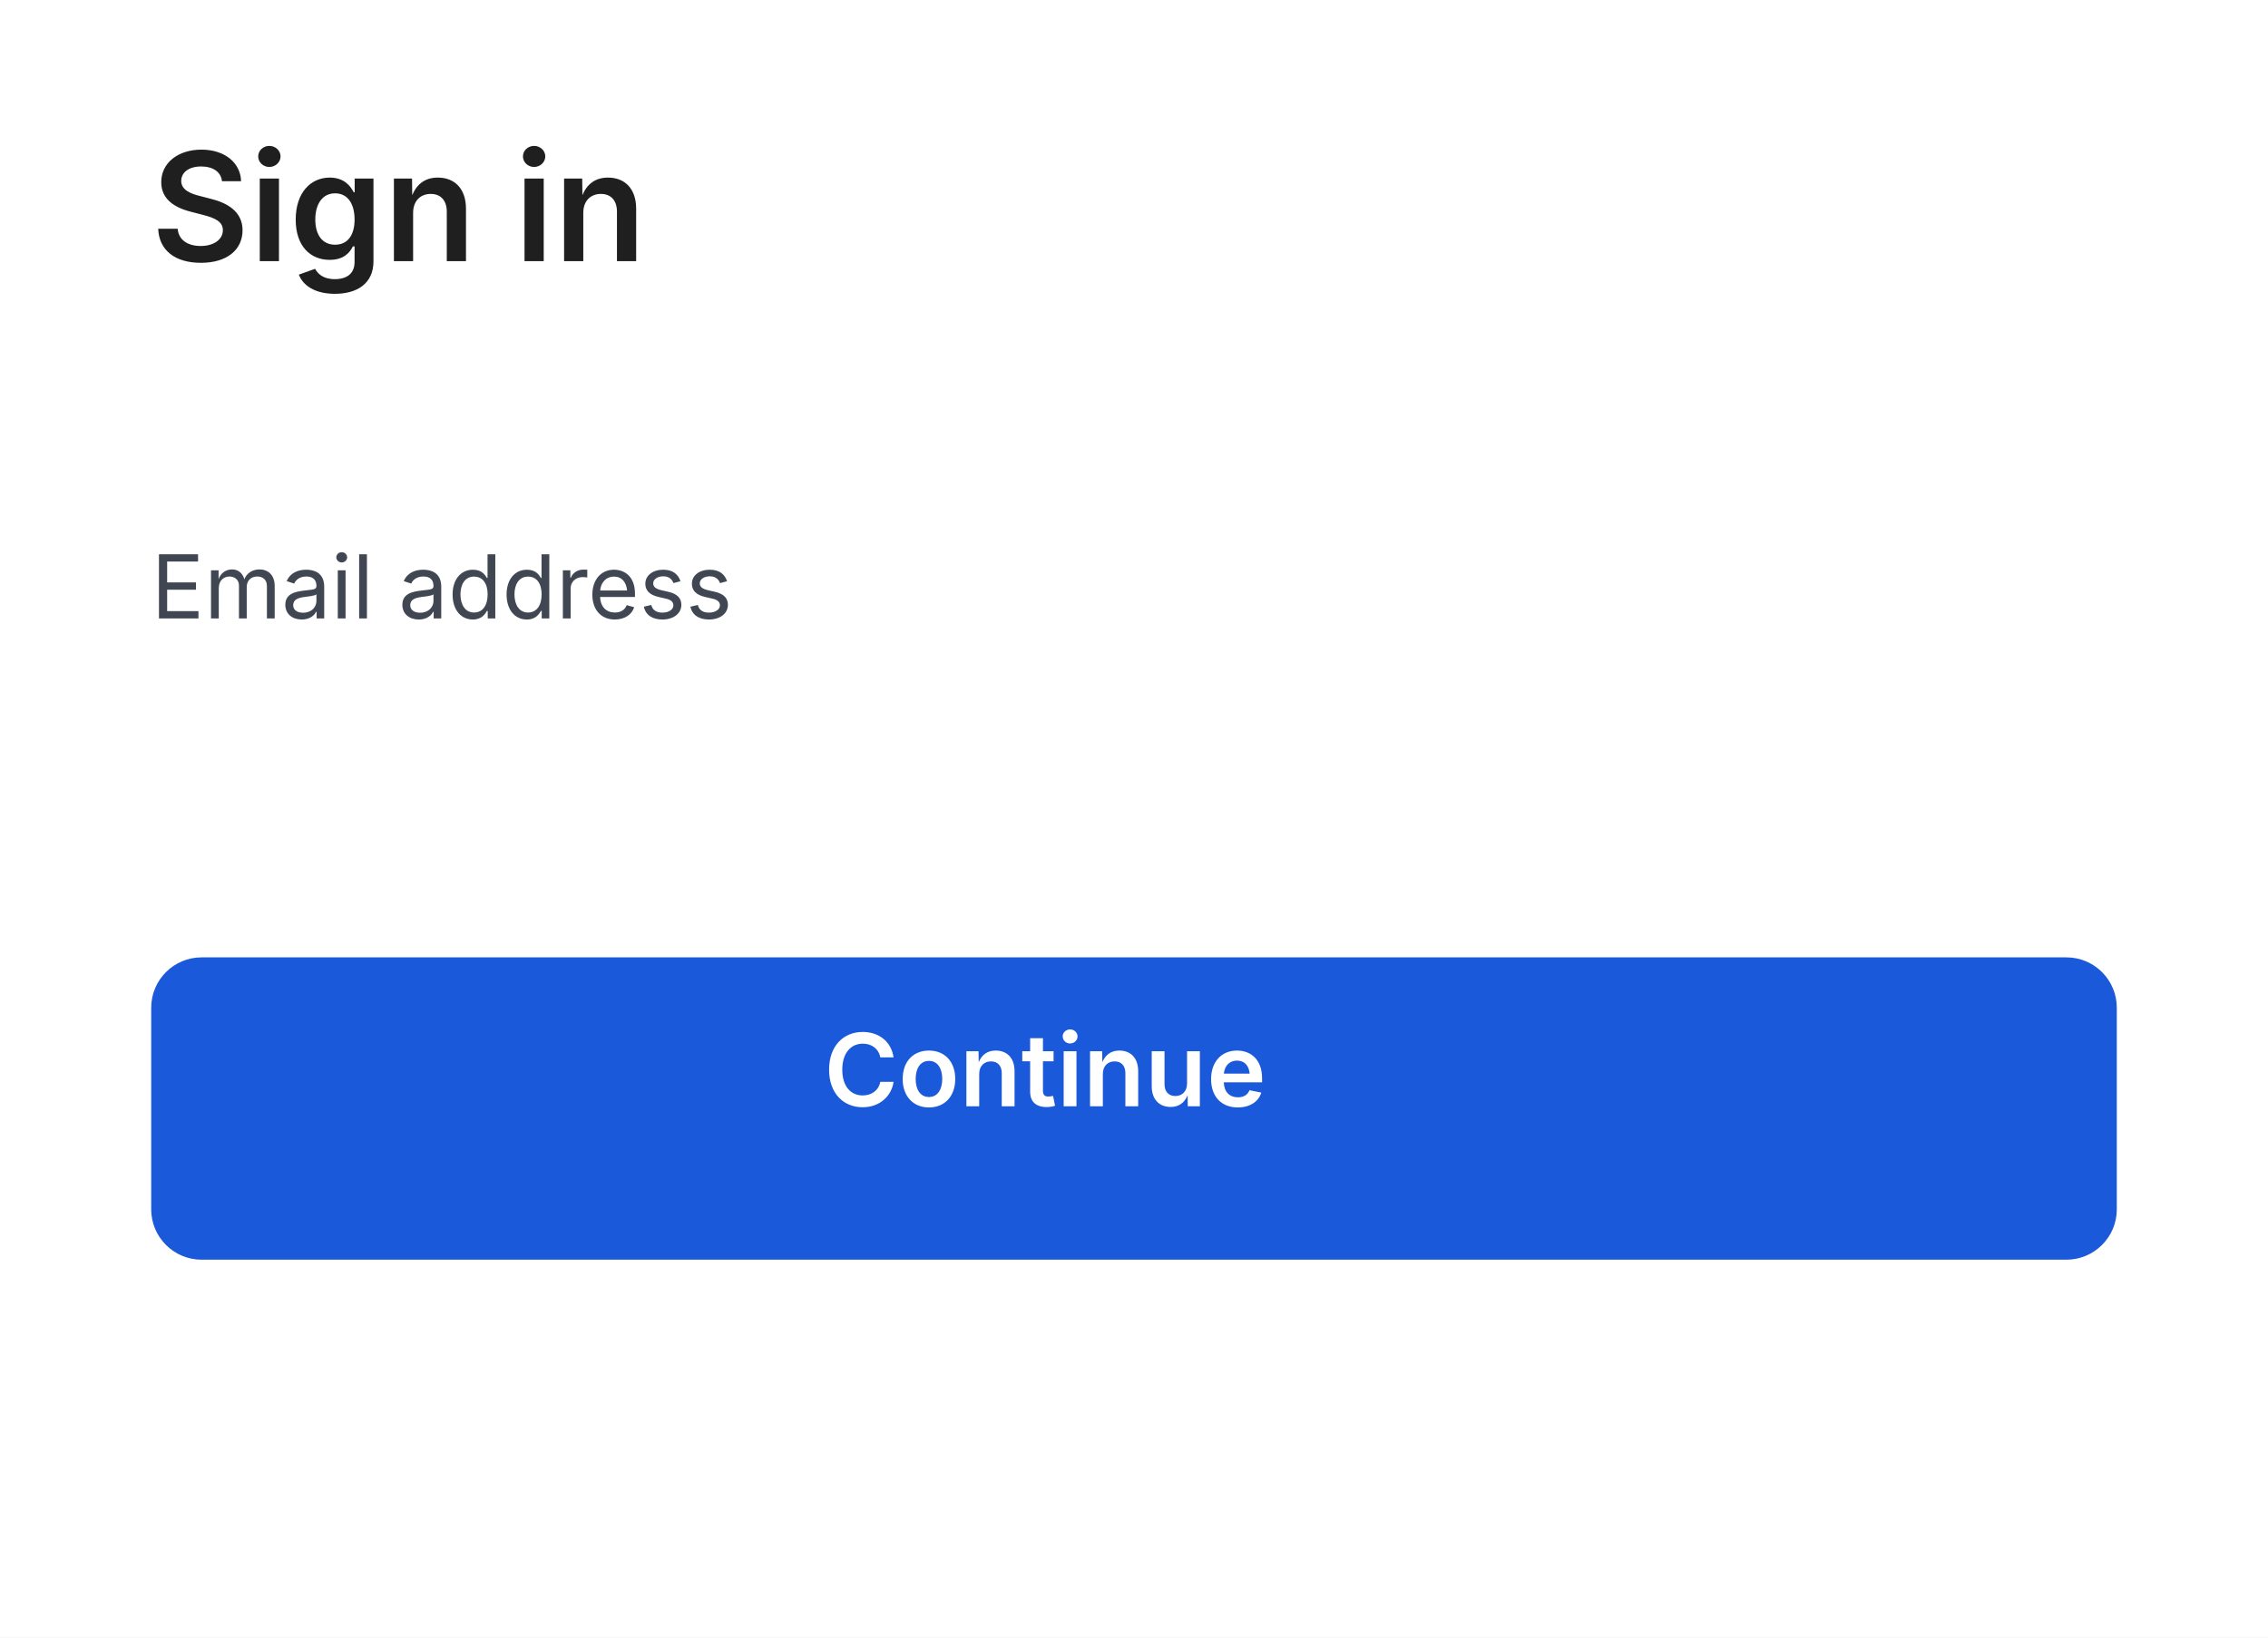
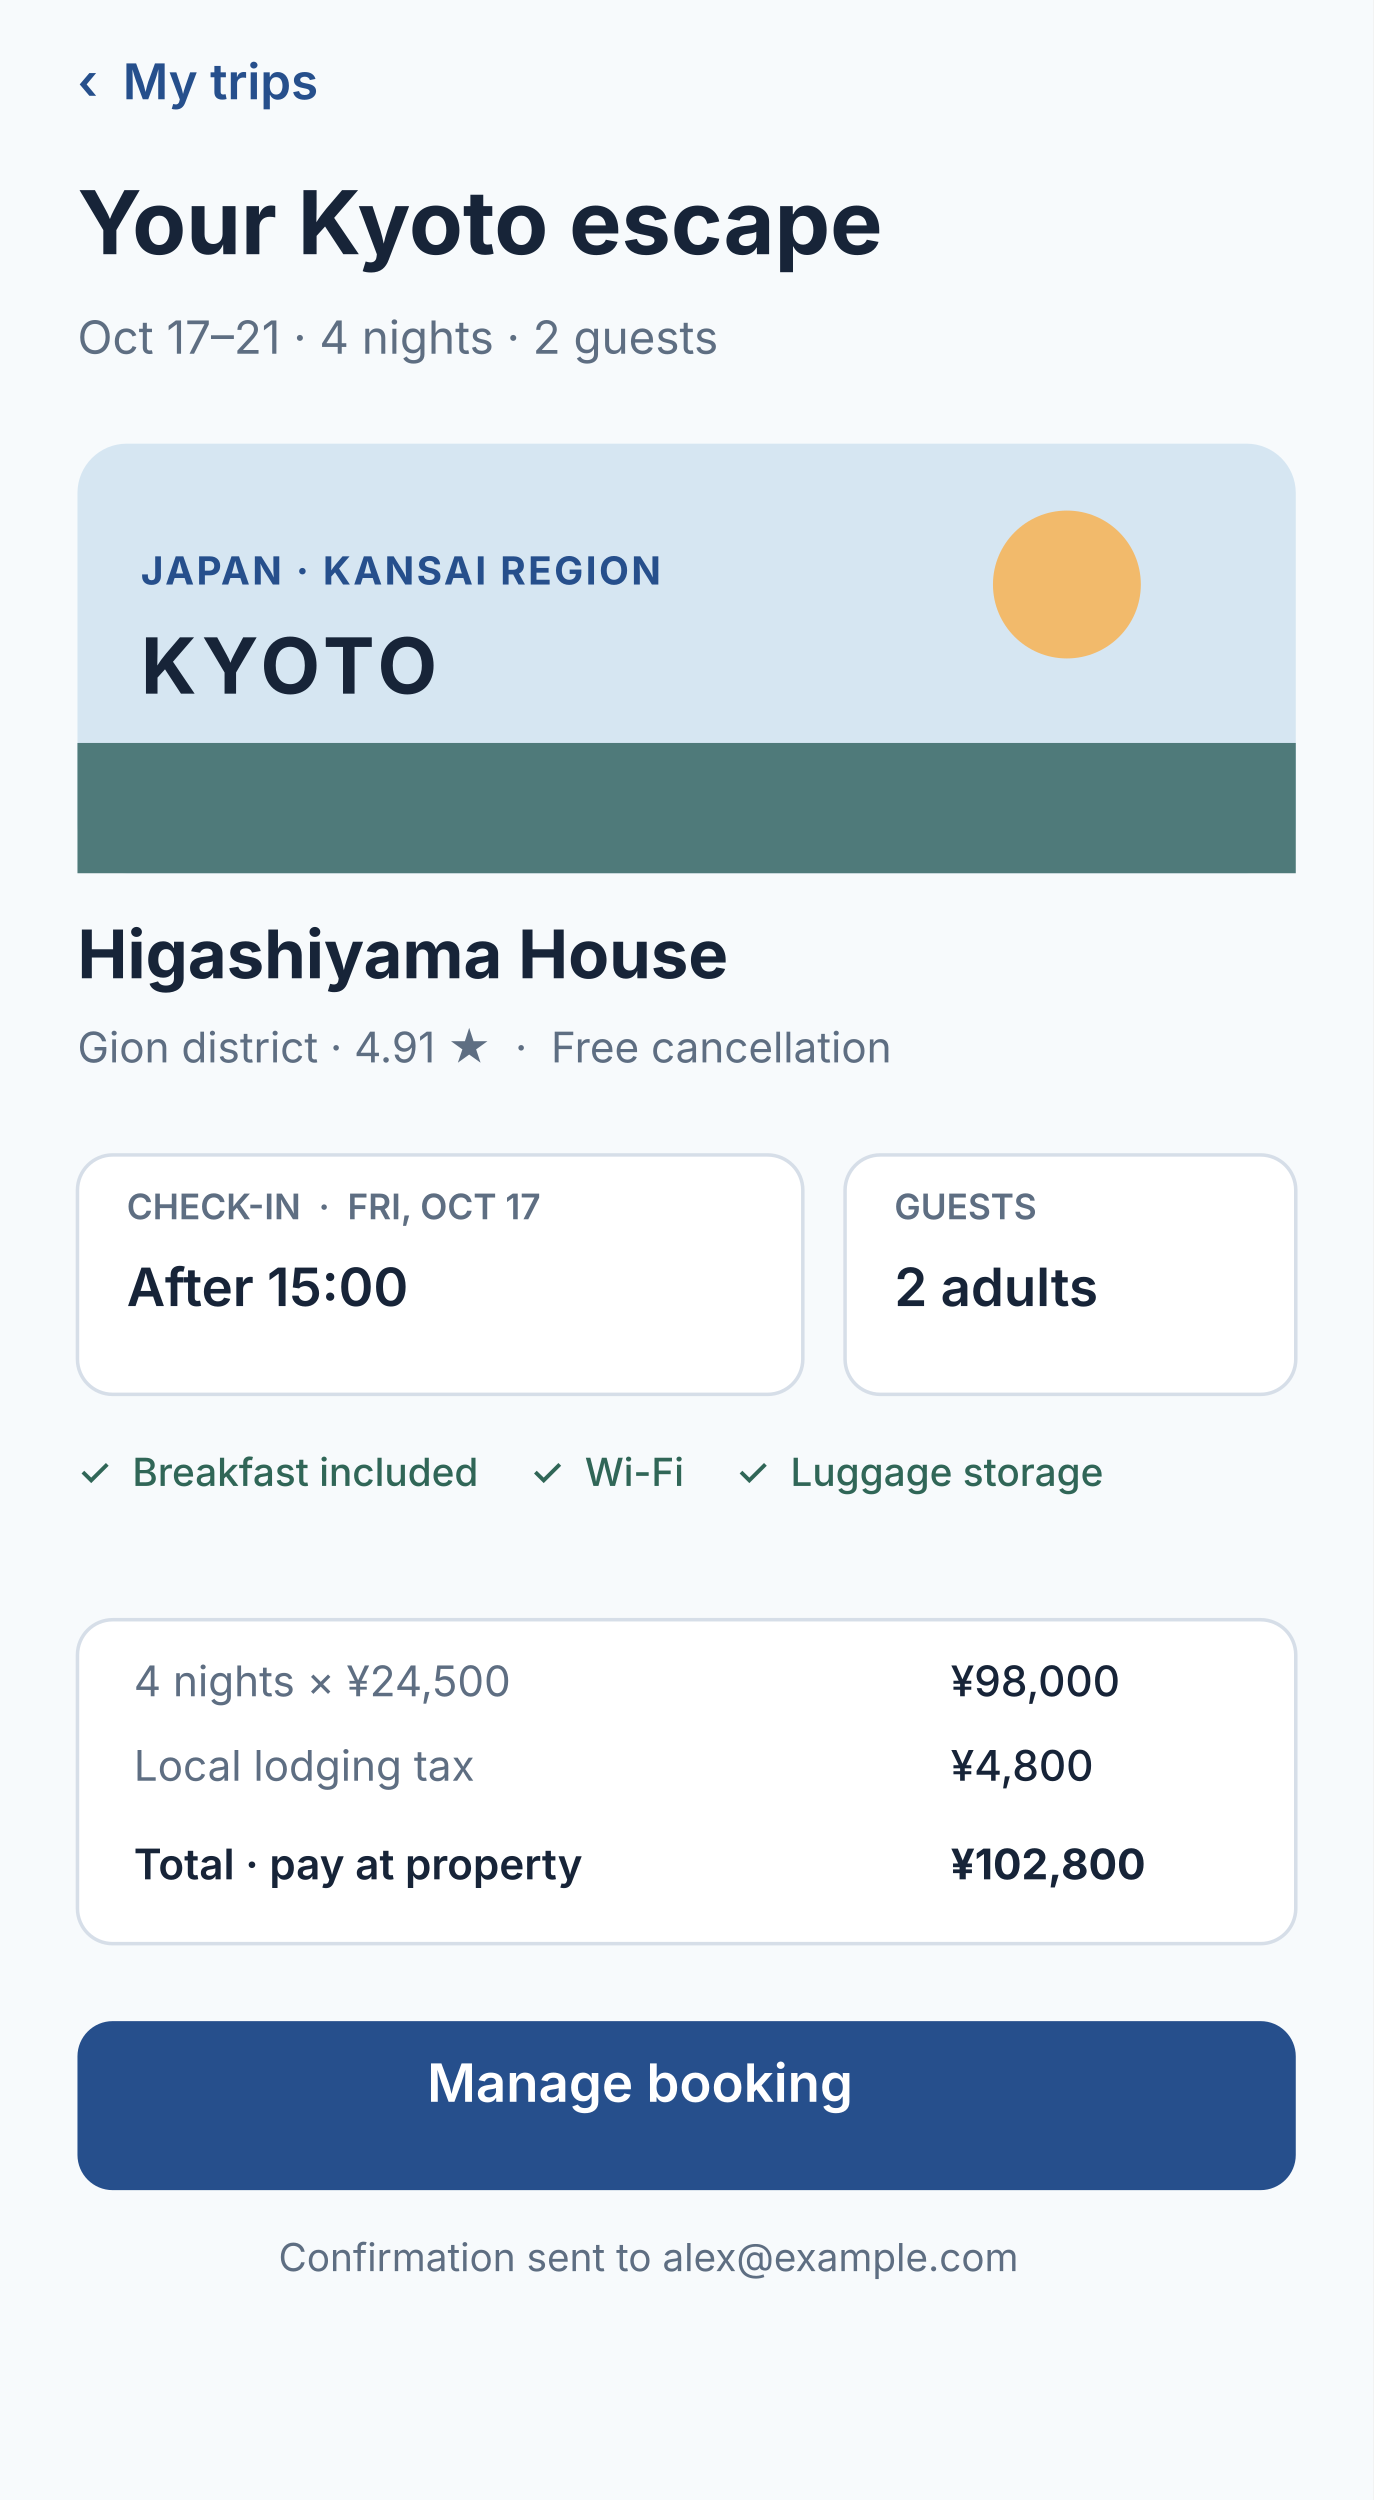
- <svg xmlns="http://www.w3.org/2000/svg" width="360" height="260" viewBox="0 0 360 260">
+ <svg xmlns="http://www.w3.org/2000/svg" width="390" height="710" viewBox="0 0 390 710">
  <g>
-     <rect x="0" y="0" width="360" height="260" fill="#ffffff" stroke="none" />
+     <rect x="0" y="0" width="390" height="710" fill="#f7fafc" stroke="none" />
    <g>
-       <text font-family="Inter, sans-serif" font-size="24" font-weight="600" letter-spacing="0" text-anchor="start" dominant-baseline="text-before-edge" xml:space="preserve" fill="#1f1f1f">
-         <tspan x="24" y="24">Sign in</tspan>
+       <text font-family="Inter, sans-serif" font-size="14" font-weight="600" letter-spacing="0" text-anchor="start" dominant-baseline="text-before-edge" xml:space="preserve" fill="#264f8c">
+         <tspan x="22" y="18">‹  My trips</tspan>
      </text>
    </g>
    <g>
-       <text font-family="Inter, sans-serif" font-size="14" font-weight="400" letter-spacing="0" text-anchor="start" dominant-baseline="text-before-edge" xml:space="preserve" fill="#404752">
-         <tspan x="24" y="88">Email address</tspan>
+       <text font-family="Inter, sans-serif" font-size="25" font-weight="700" letter-spacing="0" text-anchor="start" dominant-baseline="text-before-edge" xml:space="preserve" fill="#172438">
+         <tspan x="22" y="54">Your Kyoto escape</tspan>
      </text>
    </g>
    <g>
-       <rect x="24" y="152" width="312" height="48" rx="8" fill="#1a59d9" stroke="none" />
+       <text font-family="Inter, sans-serif" font-size="13" font-weight="400" letter-spacing="0" text-anchor="start" dominant-baseline="text-before-edge" xml:space="preserve" fill="#5e6e82">
+         <tspan x="22" y="91">Oct 17–21 · 4 nights · 2 guests</tspan>
+       </text>
    </g>
    <g>
-       <text font-family="Inter, sans-serif" font-size="16" font-weight="600" letter-spacing="0" text-anchor="middle" dominant-baseline="text-before-edge" xml:space="preserve" fill="#ffffff">
-         <tspan x="180" y="164">Continue</tspan>
+       <rect x="22" y="126" width="346" height="122" rx="14" fill="#d6e6f2" stroke="none" />
+     </g>
+     <g>
+       <ellipse cx="303" cy="166" rx="21" ry="21" fill="#f2ba6b" stroke="none" />
+     </g>
+     <g>
+       <rect x="22" y="211" width="346" height="37" fill="#4f7a7a" stroke="none" />
+     </g>
+     <g>
+       <text font-family="Inter, sans-serif" font-size="11" font-weight="700" letter-spacing="0.7" text-anchor="start" dominant-baseline="text-before-edge" xml:space="preserve" fill="#264f8c">
+         <tspan x="40" y="158">JAPAN · KANSAI REGION</tspan>
+       </text>
+     </g>
+     <g>
+       <text font-family="Inter, sans-serif" font-size="22" font-weight="700" letter-spacing="1.5" text-anchor="start" dominant-baseline="text-before-edge" xml:space="preserve" fill="#172438">
+         <tspan x="40" y="181">KYOTO</tspan>
+       </text>
+     </g>
+     <g>
+       <text font-family="Inter, sans-serif" font-size="19" font-weight="650" letter-spacing="0" text-anchor="start" dominant-baseline="text-before-edge" xml:space="preserve" fill="#172438">
+         <tspan x="22" y="264">Higashiyama House</tspan>
+       </text>
+     </g>
+     <g>
+       <text font-family="Inter, sans-serif" font-size="12" font-weight="400" letter-spacing="0" text-anchor="start" dominant-baseline="text-before-edge" xml:space="preserve" fill="#5e6e82">
+         <tspan x="22" y="293">Gion district · 4.91 ★  ·  Free cancellation</tspan>
+       </text>
+     </g>
+     <g>
+       <rect x="22" y="328" width="206" height="68" rx="10" fill="#ffffff" stroke="none" />
+       <rect x="22" y="328" width="206" height="68" rx="10" fill="none" stroke="#d6dee8" stroke-width="1" stroke-linecap="butt" stroke-linejoin="miter" />
+     </g>
+     <g>
+       <text font-family="Inter, sans-serif" font-size="10" font-weight="600" letter-spacing="0" text-anchor="start" dominant-baseline="text-before-edge" xml:space="preserve" fill="#5e6e82">
+         <tspan x="36" y="339">CHECK-IN  ·  FRI, OCT 17</tspan>
+       </text>
+     </g>
+     <g>
+       <text font-family="Inter, sans-serif" font-size="15" font-weight="600" letter-spacing="0" text-anchor="start" dominant-baseline="text-before-edge" xml:space="preserve" fill="#172438">
+         <tspan x="36" y="360">After 15:00</tspan>
+       </text>
+     </g>
+     <g>
+       <rect x="240" y="328" width="128" height="68" rx="10" fill="#ffffff" stroke="none" />
+       <rect x="240" y="328" width="128" height="68" rx="10" fill="none" stroke="#d6dee8" stroke-width="1" stroke-linecap="butt" stroke-linejoin="miter" />
+     </g>
+     <g>
+       <text font-family="Inter, sans-serif" font-size="10" font-weight="600" letter-spacing="0" text-anchor="start" dominant-baseline="text-before-edge" xml:space="preserve" fill="#5e6e82">
+         <tspan x="254" y="339">GUESTS</tspan>
+       </text>
+     </g>
+     <g>
+       <text font-family="Inter, sans-serif" font-size="15" font-weight="600" letter-spacing="0" text-anchor="start" dominant-baseline="text-before-edge" xml:space="preserve" fill="#172438">
+         <tspan x="254" y="360">2 adults</tspan>
+       </text>
+     </g>
+     <g>
+       <text font-family="Inter, sans-serif" font-size="11" font-weight="500" letter-spacing="0" text-anchor="start" dominant-baseline="text-before-edge" xml:space="preserve" fill="#306657">
+         <tspan x="22" y="414">✓  Breakfast included     ✓  Wi-Fi     ✓  Luggage storage</tspan>
+       </text>
+     </g>
+     <g>
+       <rect x="22" y="460" width="346" height="92" rx="10" fill="#ffffff" stroke="none" />
+       <rect x="22" y="460" width="346" height="92" rx="10" fill="none" stroke="#d6dee8" stroke-width="1" stroke-linecap="butt" stroke-linejoin="miter" />
+     </g>
+     <g>
+       <text font-family="Inter, sans-serif" font-size="12" font-weight="400" letter-spacing="0" text-anchor="start" dominant-baseline="text-before-edge" xml:space="preserve" fill="#5e6e82">
+         <tspan x="38" y="473">4 nights × ¥24,500</tspan>
+       </text>
+     </g>
+     <g>
+       <text font-family="Inter, sans-serif" font-size="12" font-weight="500" letter-spacing="0" text-anchor="start" dominant-baseline="text-before-edge" xml:space="preserve" fill="#172438">
+         <tspan x="270" y="473">¥98,000</tspan>
+       </text>
+     </g>
+     <g>
+       <text font-family="Inter, sans-serif" font-size="12" font-weight="400" letter-spacing="0" text-anchor="start" dominant-baseline="text-before-edge" xml:space="preserve" fill="#5e6e82">
+         <tspan x="38" y="497">Local lodging tax</tspan>
+       </text>
+     </g>
+     <g>
+       <text font-family="Inter, sans-serif" font-size="12" font-weight="500" letter-spacing="0" text-anchor="start" dominant-baseline="text-before-edge" xml:space="preserve" fill="#172438">
+         <tspan x="270" y="497">¥4,800</tspan>
+       </text>
+     </g>
+     <g>
+       <text font-family="Inter, sans-serif" font-size="12" font-weight="600" letter-spacing="0" text-anchor="start" dominant-baseline="text-before-edge" xml:space="preserve" fill="#172438">
+         <tspan x="38" y="525">Total · pay at property</tspan>
+       </text>
+     </g>
+     <g>
+       <text font-family="Inter, sans-serif" font-size="12" font-weight="700" letter-spacing="0" text-anchor="start" dominant-baseline="text-before-edge" xml:space="preserve" fill="#172438">
+         <tspan x="270" y="525">¥102,800</tspan>
+       </text>
+     </g>
+     <g>
+       <rect x="22" y="574" width="346" height="48" rx="10" fill="#264f8c" stroke="none" />
+     </g>
+     <g>
+       <text font-family="Inter, sans-serif" font-size="15" font-weight="600" letter-spacing="0" text-anchor="middle" dominant-baseline="text-before-edge" xml:space="preserve" fill="#ffffff">
+         <tspan x="195" y="586">Manage booking</tspan>
+       </text>
+     </g>
+     <g>
+       <text font-family="Inter, sans-serif" font-size="11" font-weight="400" letter-spacing="0" text-anchor="middle" dominant-baseline="text-before-edge" xml:space="preserve" fill="#5e6e82">
+         <tspan x="195" y="637">Confirmation sent to alex@example.com</tspan>
      </text>
    </g>
  </g>
</svg>
